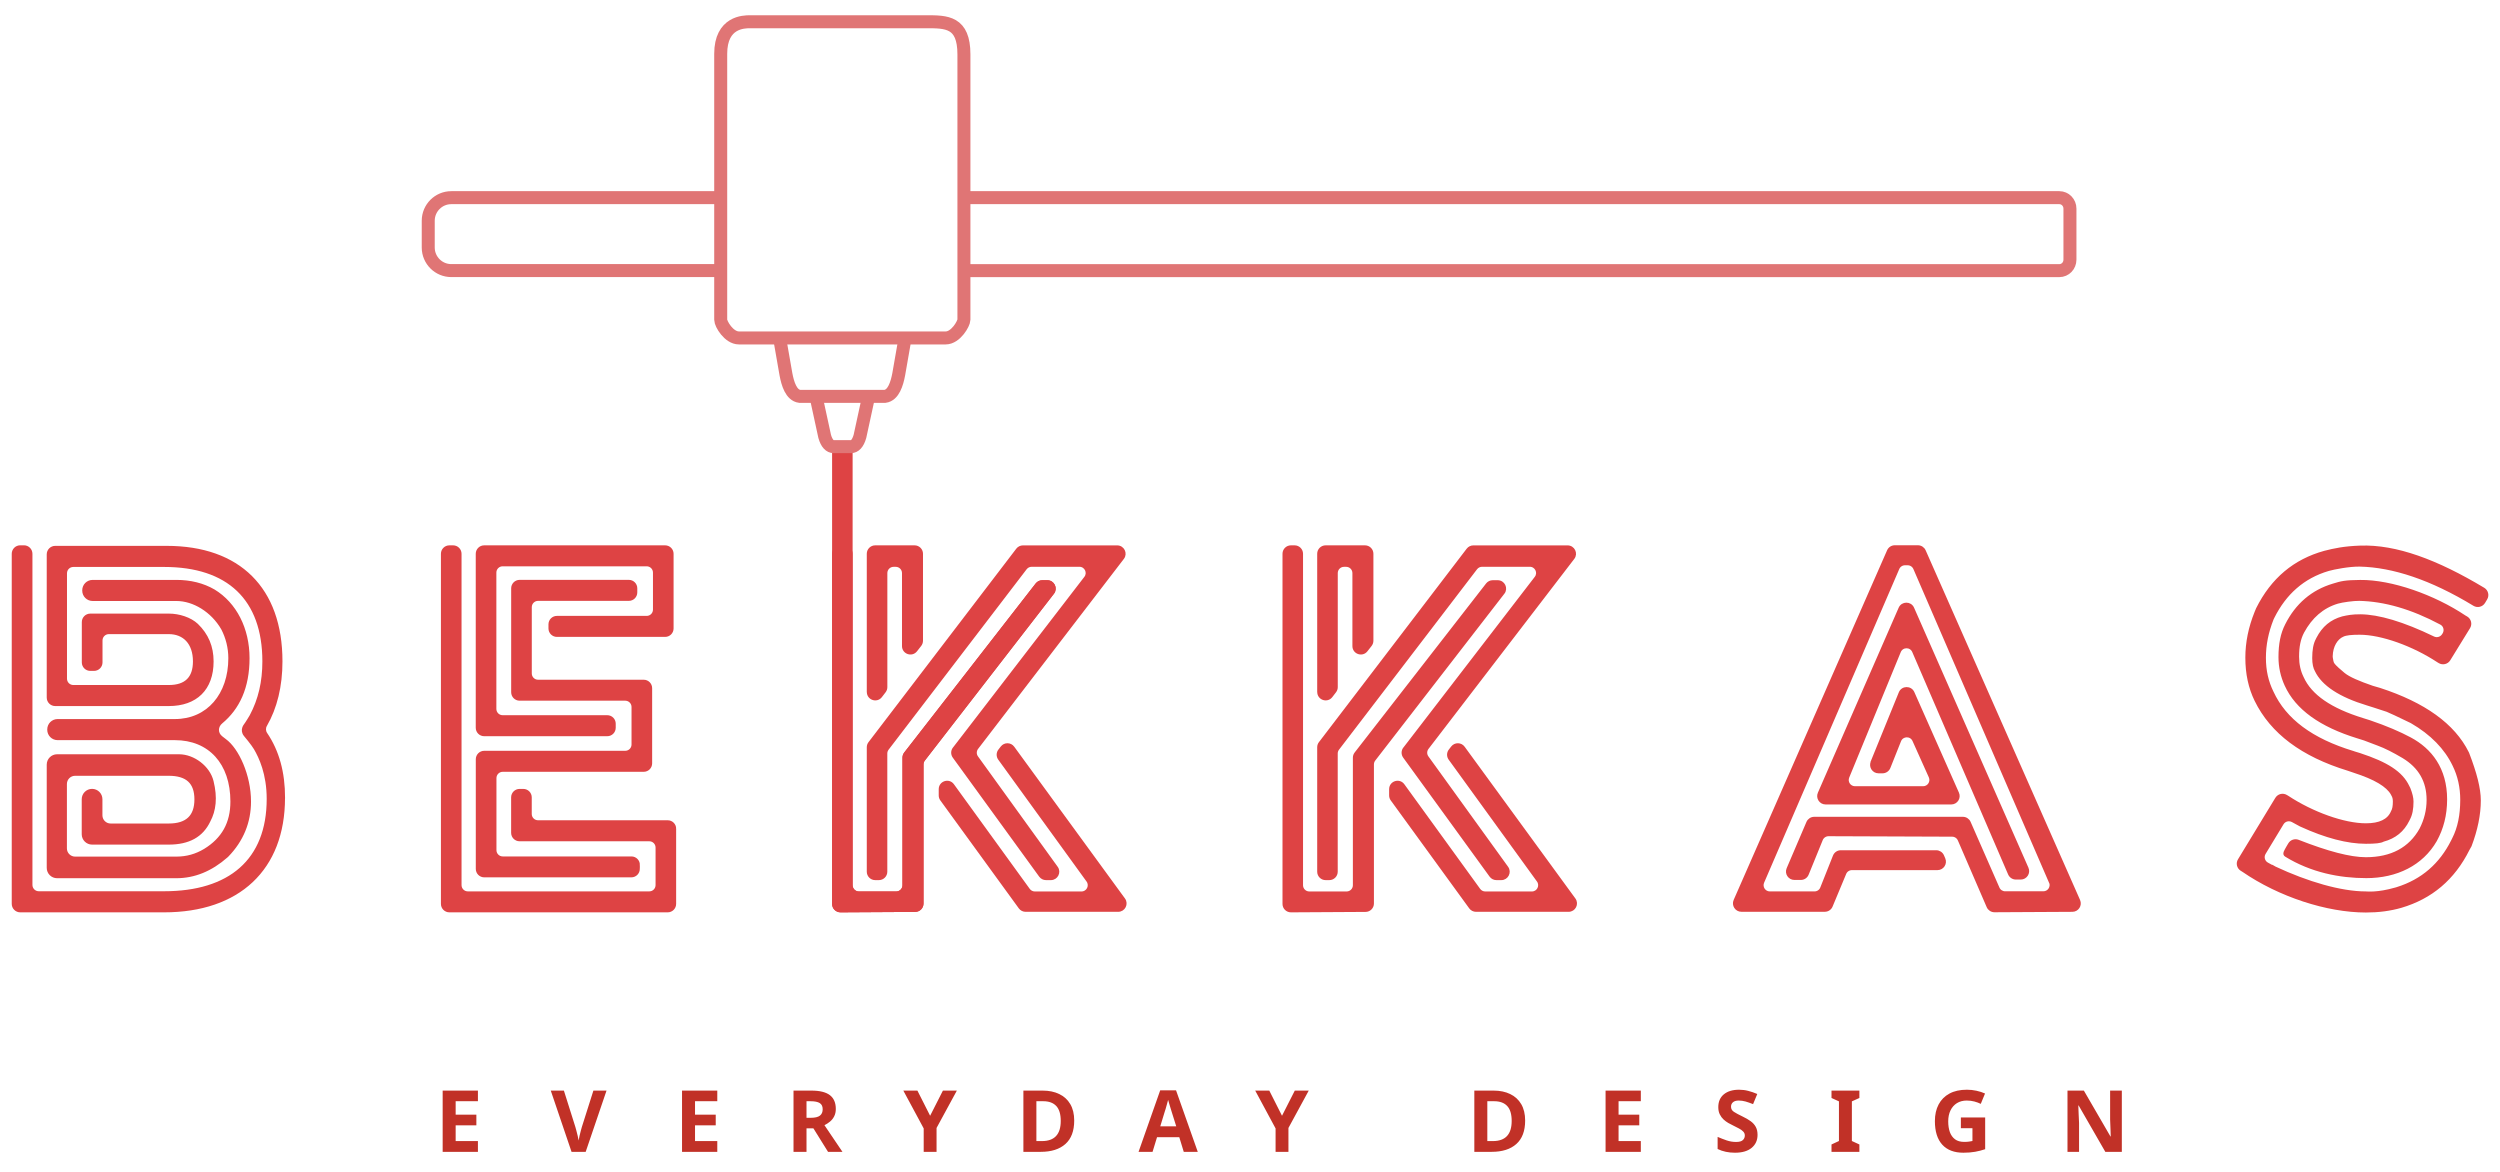
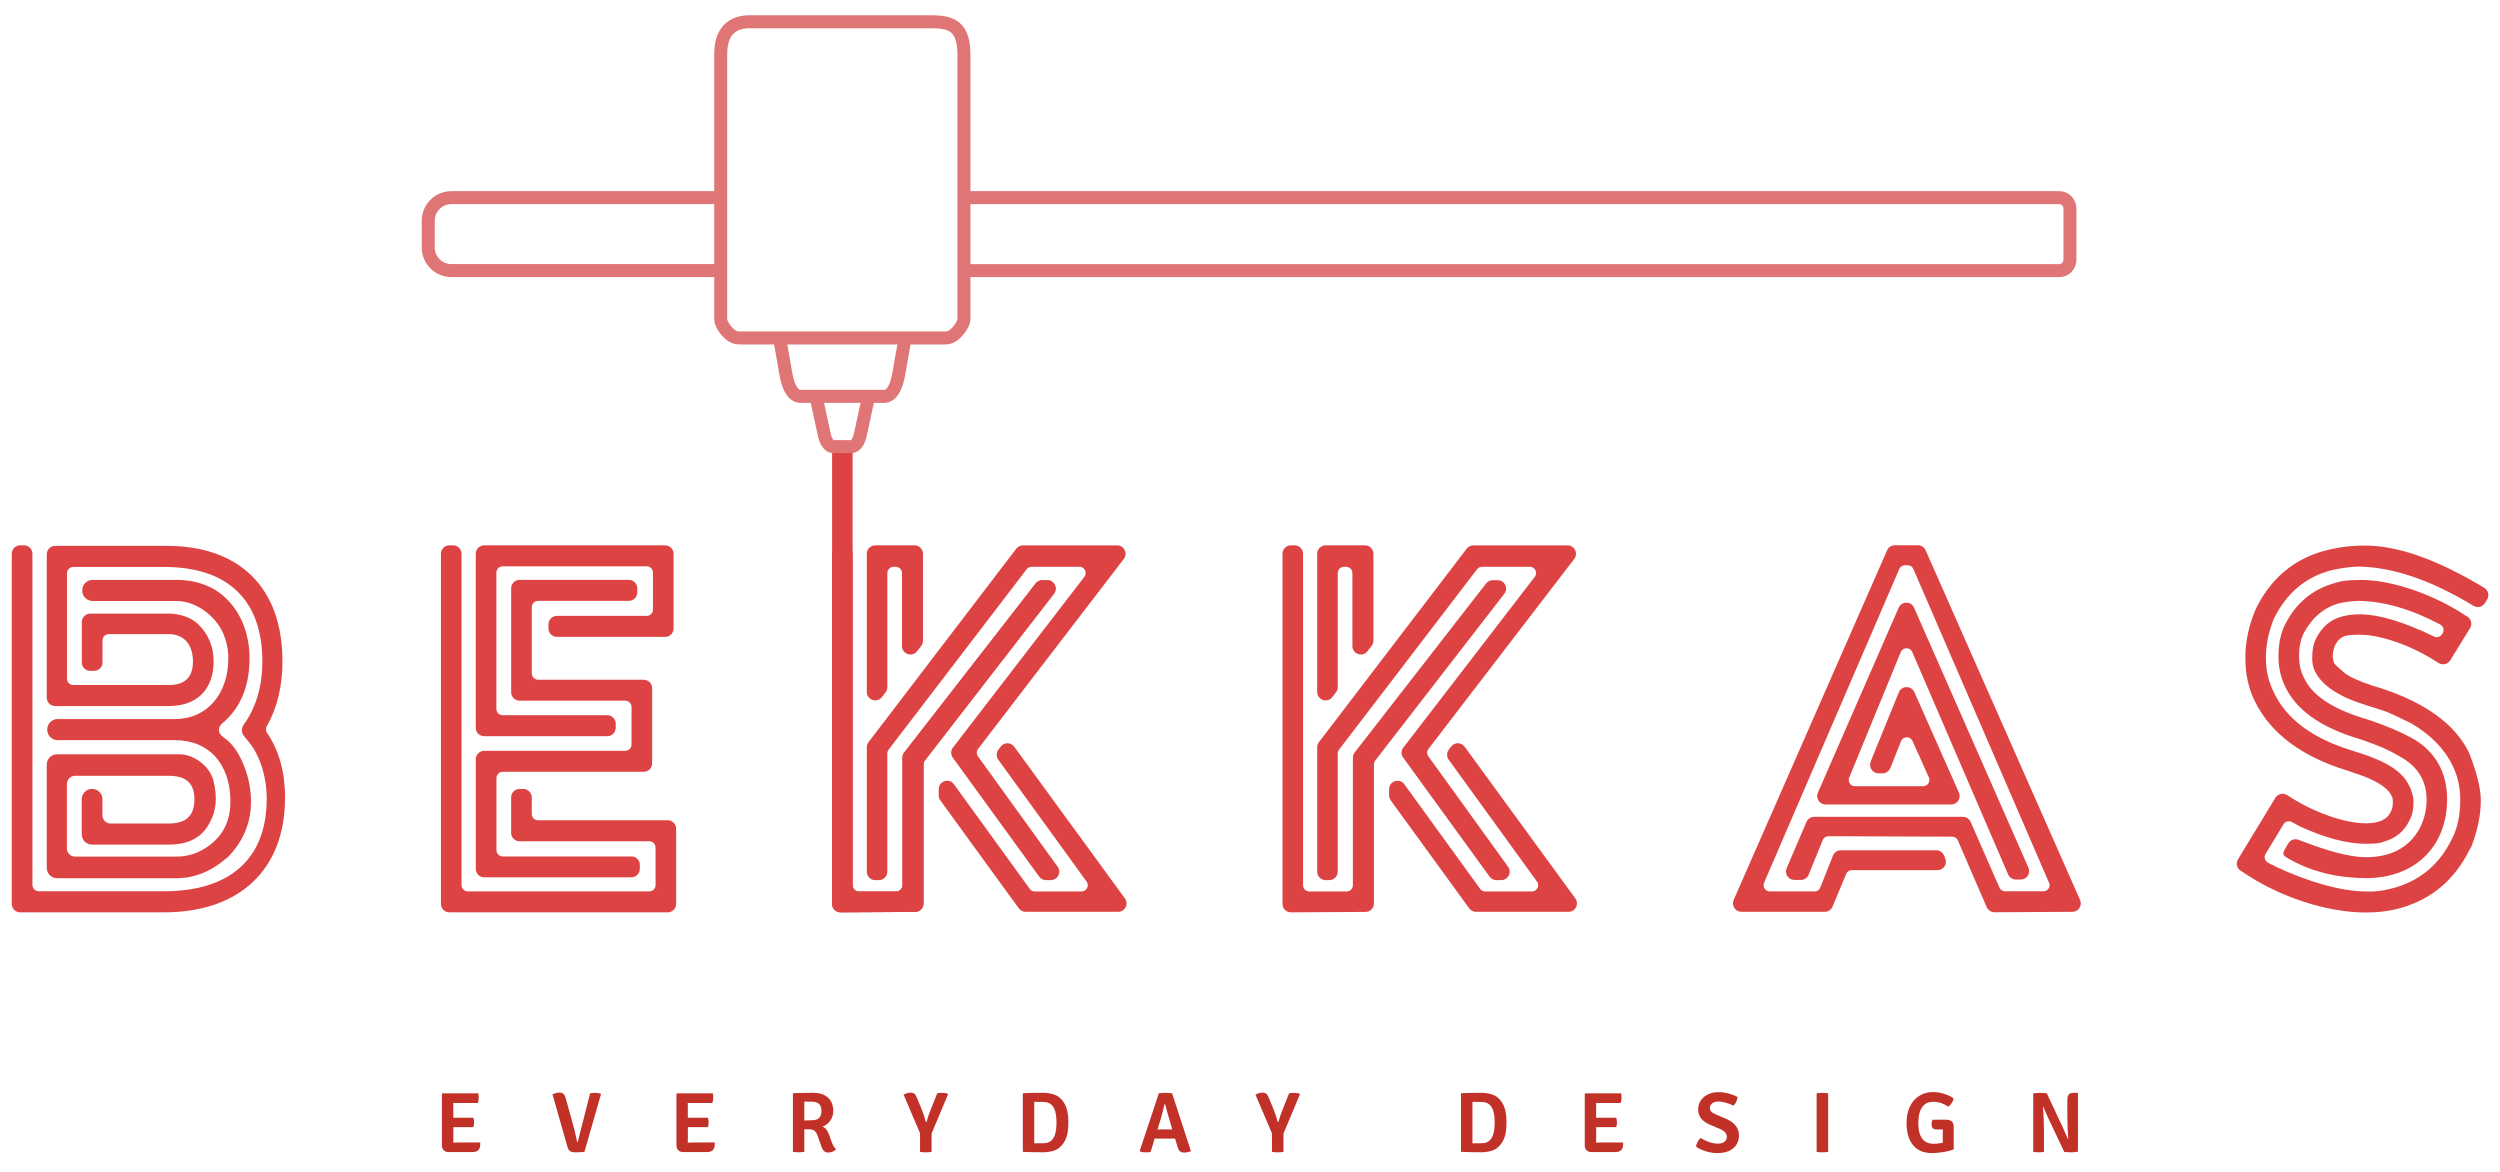
- <svg xmlns="http://www.w3.org/2000/svg" id="uuid-c145d9ef-8e04-475a-bdc5-eea1debe83f8" data-name="Layer 3" viewBox="0 0 577.25 270.49">
+ <svg xmlns="http://www.w3.org/2000/svg" id="uuid-2cf2cd96-dc34-4ff2-ad53-2d5eaadcbdd4" data-name="Layer 3" viewBox="0 0 577.25 270.49">
  <defs>
    <style>
-       .uuid-a5fa2dc2-fe87-4bc7-a3c1-33de1e142b57 {
-         letter-spacing: .79em;
+       .uuid-5528185e-602e-4e96-9eba-76ce306be68a {
+         fill: #c13127;
      }

-       .uuid-6eca8962-dd19-4c32-90f5-018ed0da1b60 {
+       .uuid-c2bd2280-fe84-465d-bb37-5b07a1f2de32 {
        fill: none;
        stroke: #e07575;
        stroke-width: 3px;
      }

-       .uuid-6eca8962-dd19-4c32-90f5-018ed0da1b60, .uuid-eb863846-0da3-479a-a914-01207ac0e9c1 {
+       .uuid-c2bd2280-fe84-465d-bb37-5b07a1f2de32, .uuid-b7ea7ad5-450a-4ebf-8b75-98694c964c7d {
        stroke-miterlimit: 10;
      }

-       .uuid-4ca50116-55cf-48b3-9356-0032aedefbba {
-         letter-spacing: .79em;
-       }
- 
-       .uuid-c840115d-39df-4484-a55d-09185905c396 {
-         letter-spacing: .77em;
-       }
- 
-       .uuid-eb863846-0da3-479a-a914-01207ac0e9c1 {
+       .uuid-b7ea7ad5-450a-4ebf-8b75-98694c964c7d {
        fill: #de4344;
        stroke: #de4344;
        stroke-width: .5px;
      }
- 
-       .uuid-61d6c1e7-5211-4a61-8151-a5a0ad70d491 {
-         letter-spacing: .73em;
-       }
- 
-       .uuid-f9d331a1-fa40-49d7-b8ae-178fe5502eeb {
-         fill: #c13127;
-         font-family: Signika-Semibold, Signika;
-         font-size: 19.81px;
-         font-weight: 600;
-       }
- 
-       .uuid-fc5b1903-7bf5-4b9b-98e8-3bff66b93755 {
-         letter-spacing: .76em;
-       }
    </style>
  </defs>
  <g>
-     <path class="uuid-eb863846-0da3-479a-a914-01207ac0e9c1" d="M65.56,184.23c0,16.49-10.45,26.18-27.68,26.18H4.67c-.94,0-1.71-.76-1.71-1.71v-80.83c0-.94.76-1.71,1.71-1.71h.86c.94,0,1.71.76,1.71,1.71v76.46c0,.94.76,1.71,1.71,1.71h28.94c15.09,0,23.94-7.39,23.94-21.57,0-5.82-1.81-9.61-2.97-11.6-.58-1-2.33-3.08-2.33-3.08-.99-1.21,0-2.39,0-2.39.37-.47,1.29-2.02,1.29-2.02.02-.04.05-.08.07-.12,2-3.74,2.94-7.84,2.94-12.54,0-14.42-8.2-22.06-22.92-22.06h-20.98c-.94,0-1.71.76-1.71,1.71v24.34c0,.94.76,1.71,1.71,1.71h22.05c3.92,0,5.82-1.94,5.82-5.7,0-4.24-2.38-6.55-5.82-6.55h-13.85c-.94,0-1.71.76-1.71,1.71v5.07c0,.94-.76,1.71-1.71,1.71h-.86c-.94,0-1.71-.76-1.71-1.71v-9.31c0-.94.76-1.71,1.71-1.71h18.13c2.38,0,4.99.85,6.53,2.3,2.38,2.3,3.56,5.09,3.56,8.49,0,6.42-3.8,10.06-10.1,10.06H12.75c-.94,0-1.71-.76-1.71-1.71v-33.07c0-.94.76-1.71,1.71-1.71h25.73c16.75,0,26.49,9.58,26.49,26.42,0,5.72-1.22,10.72-3.57,14.8-.34.59-.31,1.31.07,1.87,2.76,4.07,4.1,8.98,4.1,14.84ZM41.33,174.41c3.4,0,6.92,2.68,7.73,5.98.94,3.8.57,6.75-.72,9.17-1.66,3.51-4.75,5.21-9.38,5.21h-17.7c-1.18,0-2.14-.96-2.14-2.14v-8.09c0-1.18.96-2.14,2.14-2.14h0c1.18,0,2.14.96,2.14,2.14v3.72c0,1.18.96,2.14,2.14,2.14h13.42c4.16,0,6.18-1.94,6.18-5.82s-2.02-5.7-6.18-5.7h-21.62c-1.18,0-2.14.96-2.14,2.14v14.88c0,1.18.96,2.14,2.14,2.14h23.4c2.38,0,4.51-.61,6.53-1.82,4.16-2.55,6.18-6.18,6.18-11.15,0-8.85-5.11-14.42-13.07-14.42H13.3c-1.18,0-2.14-.96-2.14-2.14v-.09c0-1.18.96-2.14,2.14-2.14h27.08c7.6,0,12.59-5.94,12.59-14.3,0-2.42-.59-4.73-1.66-6.79-2.38-4.12-6.65-6.67-10.57-6.67h-19.36c-1.18,0-2.14-.96-2.14-2.14v-.09c0-1.18.96-2.14,2.14-2.14h19.36c3.21,0,6.18.73,8.67,2.18,4.99,3.03,7.96,8.85,7.96,15.64s-2.29,11.61-6.23,14.88c-1.08.89-1.16,2.46.05,3.38.34.26.55.43.8.62,2.92,2.1,5.72,8.2,5.72,14.22,0,4.8-1.75,9.01-5.13,12.51-.06.06-.13.13-.2.19-3.65,3.21-7.54,4.76-11.66,4.76H13.18c-1.18,0-2.14-.96-2.14-2.14v-23.84c0-1.18.96-2.14,2.14-2.14h28.15Z" />
-     <path class="uuid-eb863846-0da3-479a-a914-01207ac0e9c1" d="M155.87,191.35v17.36c0,.94-.76,1.7-1.7,1.7h-50.41c-.94,0-1.7-.76-1.7-1.7v-80.84c0-.94.76-1.7,1.7-1.7h.86c.94,0,1.7.76,1.7,1.7v76.5c0,.94.76,1.7,1.7,1.7h41.9c.94,0,1.7-.76,1.7-1.7v-8.67c0-.94-.76-1.7-1.7-1.7h-29.95c-.94,0-1.7-.76-1.7-1.7v-8.19c0-.94.76-1.7,1.7-1.7h.86c.94,0,1.7.76,1.7,1.7v3.84c0,.94.76,1.7,1.7,1.7h29.95c.94,0,1.7.76,1.7,1.7ZM141.92,167.09v.95c0,.94-.76,1.7-1.7,1.7h-28.42c-.94,0-1.7-.76-1.7-1.7v-40.17c0-.94.76-1.7,1.7-1.7h41.78c.94,0,1.7.76,1.7,1.7v17.24c0,.94-.76,1.7-1.7,1.7h-24.99c-.94,0-1.7-.76-1.7-1.7v-.95c0-.94.76-1.7,1.7-1.7h20.73c.94,0,1.7-.76,1.7-1.7v-8.55c0-.94-.76-1.7-1.7-1.7h-33.26c-.94,0-1.7.76-1.7,1.7v31.48c0,.94.76,1.7,1.7,1.7h24.16c.94,0,1.7.76,1.7,1.7ZM147.48,199.68v.95c0,.94-.76,1.7-1.7,1.7h-33.97c-.94,0-1.7-.76-1.7-1.7v-25.32c0-.94.76-1.7,1.7-1.7h32.56c.94,0,1.7-.76,1.7-1.7v-8.67c0-.94-.76-1.7-1.7-1.7h-24.39c-.94,0-1.7-.76-1.7-1.7v-24c0-.94.76-1.7,1.7-1.7h25.22c.94,0,1.7.76,1.7,1.7v.95c0,.94-.76,1.7-1.7,1.7h-20.96c-.94,0-1.7.76-1.7,1.7v15.31c0,.94.76,1.7,1.7,1.7h24.39c.94,0,1.7.76,1.7,1.7v17.36c0,.94-.76,1.7-1.7,1.7h-32.55c-.94,0-1.7.76-1.7,1.7v16.64c0,.94.76,1.7,1.7,1.7h29.72c.94,0,1.7.76,1.7,1.7Z" />
-     <path class="uuid-eb863846-0da3-479a-a914-01207ac0e9c1" d="M243.15,136.95l-29.81,38.52c-.23.3-.35.66-.35,1.04v32.11c0,.93-.75,1.69-1.68,1.69l-17.23.1c-.94,0-1.7-.75-1.7-1.69v-80.86c0-.93.76-1.69,1.69-1.69h.86c.93,0,1.69.76,1.69,1.69v76.54c0,.93.76,1.69,1.69,1.69h8.63c.93,0,1.69-.76,1.69-1.69v-29.46c0-.38.13-.74.36-1.04l30.35-39.03c.32-.41.81-.65,1.34-.65h1.14c1.41,0,2.2,1.62,1.34,2.73ZM220.24,172.76l30.34-39.42c.86-1.11.06-2.72-1.34-2.72h-11.04c-.53,0-1.02.25-1.34.66l-31.88,41.67c-.23.3-.35.66-.35,1.03v27.3c0,.93-.76,1.69-1.69,1.69h-.86c-.93,0-1.69-.76-1.69-1.69v-28.74c0-.37.12-.73.35-1.03l34.12-44.67c.32-.42.82-.66,1.34-.66h21.76c1.4,0,2.2,1.61,1.34,2.72l-33.66,43.87c-.45.59-.47,1.41-.03,2.02l18.41,25.5c.81,1.12,0,2.68-1.37,2.68h-1.13c-.54,0-1.05-.26-1.37-.7l-19.95-27.48c-.44-.61-.43-1.43.03-2.03ZM200.39,159.76v-31.9c0-.93.76-1.69,1.69-1.69h9.1c.93,0,1.69.76,1.69,1.69v20.08c0,.38-.13.75-.36,1.05l-.97,1.24c-.99,1.26-3.02.56-3.02-1.05v-16.86c0-.93-.76-1.69-1.69-1.69h-.5c-.93,0-1.69.76-1.69,1.69v26.34c0,.37-.12.73-.35,1.03l-.86,1.12c-.98,1.28-3.03.59-3.03-1.03ZM235.45,209.6l-18.13-24.94c-.21-.29-.32-.64-.32-1v-1.44c0-1.64,2.1-2.32,3.06-.99l17.51,24.16c.32.44.83.7,1.37.7h10.78c1.38,0,2.18-1.57,1.37-2.69l-20.39-28.14c-.44-.61-.43-1.44.03-2.03l.55-.71c.69-.89,2.04-.87,2.7.04l25.57,35.04c.82,1.12.02,2.69-1.37,2.69h-21.37c-.54,0-1.05-.26-1.37-.7Z" />
-     <path class="uuid-eb863846-0da3-479a-a914-01207ac0e9c1" d="M347.15,136.95l-29.81,38.52c-.23.3-.35.66-.35,1.04v32.11c0,.93-.75,1.69-1.68,1.69l-17.23.1c-.94,0-1.7-.75-1.7-1.69v-80.86c0-.93.76-1.69,1.69-1.69h.86c.93,0,1.69.76,1.69,1.69v76.54c0,.93.76,1.69,1.69,1.69h8.63c.93,0,1.69-.76,1.69-1.69v-29.46c0-.38.13-.74.36-1.04l30.35-39.03c.32-.41.81-.65,1.34-.65h1.14c1.41,0,2.2,1.62,1.34,2.73ZM324.24,172.76l30.34-39.42c.86-1.11.06-2.72-1.34-2.72h-11.04c-.53,0-1.02.25-1.34.66l-31.88,41.67c-.23.3-.35.66-.35,1.03v27.3c0,.93-.76,1.69-1.69,1.69h-.86c-.93,0-1.69-.76-1.69-1.69v-28.74c0-.37.12-.73.35-1.03l34.12-44.67c.32-.42.82-.66,1.34-.66h21.76c1.4,0,2.2,1.61,1.34,2.72l-33.66,43.87c-.45.59-.47,1.41-.03,2.02l18.41,25.5c.81,1.12,0,2.68-1.37,2.68h-1.13c-.54,0-1.05-.26-1.37-.7l-19.95-27.48c-.44-.61-.43-1.43.03-2.03ZM304.39,159.76v-31.9c0-.93.76-1.69,1.69-1.69h9.1c.93,0,1.69.76,1.69,1.69v20.08c0,.38-.13.75-.36,1.05l-.97,1.24c-.99,1.26-3.02.56-3.02-1.05v-16.86c0-.93-.76-1.69-1.69-1.69h-.5c-.93,0-1.69.76-1.69,1.69v26.34c0,.37-.12.73-.35,1.03l-.86,1.12c-.98,1.28-3.03.59-3.03-1.03ZM339.45,209.6l-18.13-24.94c-.21-.29-.32-.64-.32-1v-1.44c0-1.64,2.1-2.32,3.06-.99l17.51,24.16c.32.44.83.7,1.37.7h10.78c1.38,0,2.18-1.57,1.37-2.69l-20.39-28.14c-.44-.61-.43-1.44.03-2.03l.55-.71c.69-.89,2.04-.87,2.7.04l25.57,35.04c.82,1.12.02,2.69-1.37,2.69h-21.37c-.54,0-1.05-.26-1.37-.7Z" />
-     <path class="uuid-eb863846-0da3-479a-a914-01207ac0e9c1" d="M473.35,203.72l-31.32-72.43c-.27-.62-.88-1.02-1.56-1.02h-.6c-.68,0-1.29.4-1.56,1.02l-31.21,72.43c-.48,1.12.34,2.36,1.56,2.36h10.31c.69,0,1.32-.42,1.57-1.07l2.93-7.37c.26-.65.88-1.07,1.57-1.07h22.03c.68,0,1.29.4,1.56,1.02l.3.7c.48,1.12-.34,2.37-1.56,2.37h-19.76c-.68,0-1.3.41-1.56,1.04l-3.14,7.54c-.26.63-.88,1.04-1.56,1.04h-19.27c-1.22,0-2.04-1.26-1.55-2.38l35.43-80.74c.27-.62.88-1.01,1.55-1.01h5.34c.67,0,1.28.4,1.55,1.01l35.66,80.75c.49,1.12-.32,2.37-1.54,2.38l-18,.1c-.68,0-1.29-.4-1.56-1.02l-6.66-15.41c-.27-.62-.88-1.02-1.55-1.02l-28.53-.11c-.69,0-1.31.41-1.58,1.05l-3.26,8c-.26.64-.88,1.05-1.57,1.05h-1.48c-1.22,0-2.04-1.24-1.56-2.36l4.57-10.69c.27-.62.88-1.03,1.56-1.03h34.33c.67,0,1.28.4,1.55,1.01l6.66,15.18c.27.62.88,1.01,1.55,1.01h8.82c1.22,0,2.04-1.25,1.56-2.37ZM432.16,175.95l6.51-16c.56-1.38,2.51-1.41,3.12-.05l10.3,23.22c.5,1.12-.32,2.38-1.55,2.38h-29.01c-1.22,0-2.04-1.25-1.55-2.37l18.65-42.71c.59-1.35,2.51-1.36,3.1,0l26.41,60.04c.49,1.12-.33,2.38-1.55,2.38h-1.12c-.68,0-1.29-.4-1.56-1.02l-22.14-51.36c-.59-1.38-2.55-1.36-3.12.03l-11.9,28.96c-.46,1.12.36,2.34,1.57,2.34h15.73c1.23,0,2.05-1.27,1.55-2.39l-3.77-8.4c-.61-1.37-2.57-1.32-3.12.07l-2.46,6.17c-.26.64-.88,1.07-1.57,1.07h-.93c-1.2,0-2.02-1.22-1.57-2.33Z" />
-     <path class="uuid-eb863846-0da3-479a-a914-01207ac0e9c1" d="M525.22,200.27s.07.04.11.06c7.41,3.47,15.17,5.75,20.93,5.75.35,0,2.68.3,6.89-.91.13-.04.24-.07.34-.1,5.82-1.82,10.01-5.53,12.7-10.9l.24-.48c1.3-2.53,1.89-5.53,1.89-9.02,0-2.89-.59-5.53-1.77-7.94-1.88-3.95-5.16-7.31-9.72-9.95-.04-.02-.09-.05-.13-.07-3.05-1.5-4.89-2.32-5.53-2.59-.04-.02-.08-.03-.12-.04l-2.88-.94-1.53-.48c-6.37-1.92-10.38-4.57-11.91-7.82-.35-.6-.59-1.56-.59-2.89,0-1.81.24-3.25.83-4.33l.12-.24c1.3-2.53,3.18-4.09,5.78-4.81,1.15-.26,2.24-.49,4.13-.48,4.21.03,9.88,1.7,16.9,5.1.78.38,1.72.12,2.19-.62l.12-.19c.52-.82.24-1.93-.62-2.38-6.77-3.62-13.05-5.38-18.82-5.51-1.32-.03-4.01.35-5.01.65-3.48,1.04-6.11,3.37-7.97,6.81-.83,1.56-1.18,3.37-1.18,5.66,0,1.8.35,3.37,1.06,4.81,1.89,4.21,6.49,7.34,13.91,9.63l1.53.48c3.89,1.32,6.96,2.65,9.43,3.97,4.72,2.53,8.25,6.98,8.25,14.08,0,3.61-.83,6.74-2.36,9.51-3.18,5.53-9.08,8.42-16.04,8.42-6.13,0-12.71-1.29-18.62-4.93-.28-.17-.38-.44-.22-.85.17-.45,1.02-1.85,1.02-1.85.42-.73,1.31-1.04,2.1-.73,6.76,2.65,11.96,4.03,15.61,4.03,5.9,0,10.14-2.29,12.62-6.74,1.06-2.05,1.65-4.33,1.65-6.74,0-4.33-1.89-7.58-5.66-9.87-2.24-1.32-4.13-2.29-5.78-2.89l-3.14-1.19s-.06-.02-.09-.03l-1.49-.47c-8.61-2.65-14.15-6.62-16.62-12.03-.94-2.05-1.42-4.21-1.42-6.5,0-3.01.47-5.41,1.53-7.46,2.36-4.69,6.01-7.82,10.85-9.26,1.86-.58,2.73-.81,6.25-.84,7.19-.07,16.98,3.37,24.17,8.18l.37.21c.83.48,1.1,1.54.6,2.36l-4.57,7.42c-.49.8-1.53,1.04-2.33.56l-.33-.2c-5.66-3.73-12.97-6.38-18.04-6.38-1.89,0-3.18.12-3.89.48-1.38.59-2.54,2.32-2.59,4.75,0,.12,0,.25.03.37l.14.76c.05.29.17.56.37.79.47.56,1.27,1.26,2.3,2.12,1.18.96,3.42,1.92,6.6,3.01l1.65.48c10.32,3.35,17.15,8.25,20.35,14.7.03.06.06.13.09.2,1.74,4.52,2.67,8.1,2.67,10.85,0,3.25-.71,6.74-2.12,10.47l-.47.84c-3.42,6.86-8.61,11.19-15.56,13.24-2.48.72-5.19,1.08-8.14,1.08-8.96,0-20.04-3.61-28.42-9.39l-.33-.2c-.8-.49-1.05-1.53-.56-2.32l8.62-14.19c.49-.8,1.53-1.06,2.33-.57l.32.19c5.66,3.73,12.97,6.38,18.04,6.38,3.18,0,5.19-.96,6.01-2.89.35-.6.47-1.32.47-2.41,0-.6-.12-1.08-.35-1.44l-.12-.24c-1.06-1.92-3.89-3.61-8.72-5.17l-1.41-.48c-10.61-3.25-17.69-8.54-21.34-16-1.41-2.89-2.12-6.14-2.12-9.87,0-3.49.71-6.98,2.12-10.47l.35-.84c3.42-6.86,8.61-11.19,15.56-13.11,2.21-.57,4.53-1.07,8.25-1.2,8.24-.29,17.68,3.2,28.51,9.71.8.48,1.06,1.53.58,2.33l-.49.82c-.49.81-1.54,1.06-2.34.57-9.9-6.02-18.72-8.91-26.36-9.08-2.38-.05-6.04.66-7.23,1.01-5.85,1.71-10.01,5.53-12.7,10.9l-.23.48c-1.18,3.01-1.77,5.9-1.77,8.9s.59,5.53,1.77,7.94c2.95,6.38,9.08,10.95,18.63,13.84l.35.12,1.18.36c6.25,2.05,9.67,4.21,11.2,7.46l.24.48c.47,1.2.71,2.17.71,3.01,0,1.68-.24,3.01-.83,4.09l-.12.24c-1.18,2.41-3.07,3.97-5.78,4.69-.59.36-1.89.48-4.01.48-4.23,0-9.28-1.31-15.03-3.94-.04-.02-.09-.04-.13-.06l-1.82-.99c-.8-.43-1.79-.17-2.26.61l-4.14,6.84c-.5.83-.21,1.9.64,2.36l1.7.93Z" />
+     <path class="uuid-b7ea7ad5-450a-4ebf-8b75-98694c964c7d" d="M65.56,184.23c0,16.49-10.45,26.18-27.68,26.18H4.67c-.94,0-1.71-.76-1.71-1.71v-80.83c0-.94.76-1.71,1.71-1.71h.86c.94,0,1.71.76,1.71,1.71v76.46c0,.94.76,1.71,1.71,1.71h28.94c15.09,0,23.94-7.39,23.94-21.57,0-5.82-1.81-9.61-2.97-11.6-.58-1-2.33-3.08-2.33-3.08-.99-1.21,0-2.39,0-2.39.37-.47,1.29-2.02,1.29-2.02.02-.04.05-.08.07-.12,2-3.74,2.94-7.84,2.94-12.54,0-14.42-8.2-22.06-22.92-22.06h-20.98c-.94,0-1.71.76-1.71,1.71v24.34c0,.94.76,1.71,1.71,1.71h22.05c3.92,0,5.82-1.94,5.82-5.7,0-4.24-2.38-6.55-5.82-6.55h-13.85c-.94,0-1.71.76-1.71,1.71v5.07c0,.94-.76,1.71-1.71,1.71h-.86c-.94,0-1.71-.76-1.71-1.71v-9.31c0-.94.76-1.71,1.71-1.71h18.13c2.38,0,4.99.85,6.53,2.3,2.38,2.3,3.56,5.09,3.56,8.49,0,6.42-3.8,10.06-10.1,10.06H12.75c-.94,0-1.71-.76-1.71-1.71v-33.07c0-.94.76-1.71,1.71-1.71h25.73c16.75,0,26.49,9.58,26.49,26.42,0,5.72-1.22,10.72-3.57,14.8-.34.59-.31,1.31.07,1.87,2.76,4.07,4.1,8.98,4.1,14.84ZM41.33,174.41c3.4,0,6.92,2.68,7.73,5.98.94,3.8.57,6.75-.72,9.17-1.66,3.51-4.75,5.21-9.38,5.21h-17.7c-1.18,0-2.14-.96-2.14-2.14v-8.09c0-1.18.96-2.14,2.14-2.14h0c1.18,0,2.14.96,2.14,2.14v3.72c0,1.18.96,2.14,2.14,2.14h13.42c4.16,0,6.18-1.94,6.18-5.82s-2.02-5.7-6.18-5.7h-21.62c-1.18,0-2.14.96-2.14,2.14v14.88c0,1.18.96,2.14,2.14,2.14h23.4c2.38,0,4.51-.61,6.53-1.82,4.16-2.55,6.18-6.18,6.18-11.15,0-8.85-5.11-14.42-13.07-14.42H13.3c-1.18,0-2.14-.96-2.14-2.14v-.09c0-1.18.96-2.14,2.14-2.14h27.08c7.6,0,12.59-5.94,12.59-14.3,0-2.42-.59-4.73-1.66-6.79-2.38-4.12-6.65-6.67-10.57-6.67h-19.36c-1.18,0-2.14-.96-2.14-2.14v-.09c0-1.18.96-2.14,2.14-2.14h19.36c3.21,0,6.18.73,8.67,2.18,4.99,3.03,7.96,8.85,7.96,15.64s-2.29,11.61-6.23,14.88c-1.08.89-1.16,2.46.05,3.38.34.26.55.43.8.62,2.92,2.1,5.72,8.2,5.72,14.22,0,4.8-1.75,9.01-5.13,12.51-.06.06-.13.13-.2.19-3.65,3.21-7.54,4.76-11.66,4.76H13.18c-1.18,0-2.14-.96-2.14-2.14v-23.84c0-1.18.96-2.14,2.14-2.14h28.15Z" />
+     <path class="uuid-b7ea7ad5-450a-4ebf-8b75-98694c964c7d" d="M155.87,191.35v17.36c0,.94-.76,1.7-1.7,1.7h-50.41c-.94,0-1.7-.76-1.7-1.7v-80.84c0-.94.76-1.7,1.7-1.7h.86c.94,0,1.7.76,1.7,1.7v76.5c0,.94.76,1.7,1.7,1.7h41.9c.94,0,1.7-.76,1.7-1.7v-8.67c0-.94-.76-1.7-1.7-1.7h-29.95c-.94,0-1.7-.76-1.7-1.7v-8.19c0-.94.76-1.7,1.7-1.7h.86c.94,0,1.7.76,1.7,1.7v3.84c0,.94.76,1.7,1.7,1.7h29.95c.94,0,1.7.76,1.7,1.7ZM141.92,167.09v.95c0,.94-.76,1.7-1.7,1.7h-28.42c-.94,0-1.7-.76-1.7-1.7v-40.17c0-.94.76-1.7,1.7-1.7h41.78c.94,0,1.7.76,1.7,1.7v17.24c0,.94-.76,1.7-1.7,1.7h-24.99c-.94,0-1.7-.76-1.7-1.7v-.95c0-.94.76-1.7,1.7-1.7h20.73c.94,0,1.7-.76,1.7-1.7v-8.55c0-.94-.76-1.7-1.7-1.7h-33.26c-.94,0-1.7.76-1.7,1.7v31.48c0,.94.76,1.7,1.7,1.7h24.16c.94,0,1.7.76,1.7,1.7ZM147.48,199.68v.95c0,.94-.76,1.7-1.7,1.7h-33.97c-.94,0-1.7-.76-1.7-1.7v-25.32c0-.94.76-1.7,1.7-1.7h32.56c.94,0,1.7-.76,1.7-1.7v-8.67c0-.94-.76-1.7-1.7-1.7h-24.39c-.94,0-1.7-.76-1.7-1.7v-24c0-.94.76-1.7,1.7-1.7h25.22c.94,0,1.7.76,1.7,1.7v.95c0,.94-.76,1.7-1.7,1.7h-20.96c-.94,0-1.7.76-1.7,1.7v15.31c0,.94.76,1.7,1.7,1.7h24.39c.94,0,1.7.76,1.7,1.7v17.36c0,.94-.76,1.7-1.7,1.7h-32.55c-.94,0-1.7.76-1.7,1.7v16.64c0,.94.76,1.7,1.7,1.7h29.72c.94,0,1.7.76,1.7,1.7Z" />
+     <path class="uuid-b7ea7ad5-450a-4ebf-8b75-98694c964c7d" d="M243.15,136.95l-29.81,38.52c-.23.3-.35.66-.35,1.04v32.11c0,.93-.75,1.69-1.68,1.69l-17.23.1c-.94,0-1.7-.75-1.7-1.69v-80.86c0-.93.76-1.69,1.69-1.69h.86c.93,0,1.69.76,1.69,1.69v76.54c0,.93.76,1.69,1.69,1.69h8.63c.93,0,1.69-.76,1.69-1.69v-29.46c0-.38.13-.74.36-1.04l30.35-39.03c.32-.41.81-.65,1.34-.65h1.14c1.41,0,2.2,1.62,1.34,2.73ZM220.24,172.76l30.34-39.42c.86-1.11.06-2.72-1.34-2.72h-11.04c-.53,0-1.02.25-1.34.66l-31.88,41.67c-.23.3-.35.66-.35,1.03v27.3c0,.93-.76,1.69-1.69,1.69h-.86c-.93,0-1.69-.76-1.69-1.69v-28.74c0-.37.12-.73.35-1.03l34.12-44.67c.32-.42.82-.66,1.34-.66h21.76c1.4,0,2.2,1.61,1.34,2.72l-33.66,43.87c-.45.59-.47,1.41-.03,2.02l18.41,25.5c.81,1.12,0,2.68-1.37,2.68h-1.13c-.54,0-1.05-.26-1.37-.7l-19.95-27.48c-.44-.61-.43-1.43.03-2.03ZM200.39,159.76v-31.9c0-.93.76-1.69,1.69-1.69h9.1c.93,0,1.69.76,1.69,1.69v20.08c0,.38-.13.75-.36,1.05l-.97,1.24c-.99,1.26-3.02.56-3.02-1.05v-16.86c0-.93-.76-1.69-1.69-1.69h-.5c-.93,0-1.69.76-1.69,1.69v26.34c0,.37-.12.73-.35,1.03l-.86,1.12c-.98,1.28-3.03.59-3.03-1.03ZM235.45,209.6l-18.13-24.94c-.21-.29-.32-.64-.32-1v-1.44c0-1.64,2.1-2.32,3.06-.99l17.51,24.16c.32.44.83.7,1.37.7h10.78c1.38,0,2.18-1.57,1.37-2.69l-20.39-28.14c-.44-.61-.43-1.44.03-2.03l.55-.71c.69-.89,2.04-.87,2.7.04l25.57,35.04c.82,1.12.02,2.69-1.37,2.69h-21.37c-.54,0-1.05-.26-1.37-.7Z" />
+     <path class="uuid-b7ea7ad5-450a-4ebf-8b75-98694c964c7d" d="M347.15,136.95l-29.81,38.52c-.23.3-.35.66-.35,1.04v32.11c0,.93-.75,1.69-1.68,1.69l-17.23.1c-.94,0-1.7-.75-1.7-1.69v-80.86c0-.93.76-1.69,1.69-1.69h.86c.93,0,1.69.76,1.69,1.69v76.54c0,.93.76,1.69,1.69,1.69h8.63c.93,0,1.69-.76,1.69-1.69v-29.46c0-.38.13-.74.36-1.04l30.35-39.03c.32-.41.81-.65,1.34-.65h1.14c1.41,0,2.2,1.62,1.34,2.73ZM324.24,172.76l30.34-39.42c.86-1.11.06-2.72-1.34-2.72h-11.04c-.53,0-1.02.25-1.34.66l-31.88,41.67c-.23.3-.35.66-.35,1.03v27.3c0,.93-.76,1.69-1.69,1.69h-.86c-.93,0-1.69-.76-1.69-1.69v-28.74c0-.37.12-.73.35-1.03l34.12-44.67c.32-.42.82-.66,1.34-.66h21.76c1.4,0,2.2,1.61,1.34,2.72l-33.66,43.87c-.45.59-.47,1.41-.03,2.02l18.41,25.5c.81,1.12,0,2.68-1.37,2.68h-1.13c-.54,0-1.05-.26-1.37-.7l-19.95-27.48c-.44-.61-.43-1.43.03-2.03ZM304.39,159.76v-31.9c0-.93.76-1.69,1.69-1.69h9.1c.93,0,1.69.76,1.69,1.69v20.08c0,.38-.13.75-.36,1.05l-.97,1.24c-.99,1.26-3.02.56-3.02-1.05v-16.86c0-.93-.76-1.69-1.69-1.69h-.5c-.93,0-1.69.76-1.69,1.69v26.34c0,.37-.12.73-.35,1.03l-.86,1.12c-.98,1.28-3.03.59-3.03-1.03ZM339.45,209.6l-18.13-24.94c-.21-.29-.32-.64-.32-1v-1.44c0-1.64,2.1-2.32,3.06-.99l17.51,24.16c.32.44.83.7,1.37.7h10.78c1.38,0,2.18-1.57,1.37-2.69l-20.39-28.14c-.44-.61-.43-1.44.03-2.03l.55-.71c.69-.89,2.04-.87,2.7.04l25.57,35.04c.82,1.12.02,2.69-1.37,2.69h-21.37c-.54,0-1.05-.26-1.37-.7Z" />
+     <path class="uuid-b7ea7ad5-450a-4ebf-8b75-98694c964c7d" d="M473.35,203.72l-31.32-72.43c-.27-.62-.88-1.02-1.56-1.02h-.6c-.68,0-1.29.4-1.56,1.02l-31.21,72.43c-.48,1.12.34,2.36,1.56,2.36h10.31c.69,0,1.32-.42,1.57-1.07l2.93-7.37c.26-.65.88-1.07,1.57-1.07h22.03c.68,0,1.29.4,1.56,1.02l.3.7c.48,1.12-.34,2.37-1.56,2.37h-19.76c-.68,0-1.3.41-1.56,1.04l-3.14,7.54c-.26.63-.88,1.04-1.56,1.04h-19.27c-1.22,0-2.04-1.26-1.55-2.38l35.43-80.74c.27-.62.88-1.01,1.55-1.01h5.34c.67,0,1.28.4,1.55,1.01l35.66,80.75c.49,1.12-.32,2.37-1.54,2.38l-18,.1c-.68,0-1.29-.4-1.56-1.02l-6.66-15.41c-.27-.62-.88-1.02-1.55-1.02l-28.53-.11c-.69,0-1.31.41-1.58,1.05l-3.26,8c-.26.64-.88,1.05-1.57,1.05h-1.48c-1.22,0-2.04-1.24-1.56-2.36l4.57-10.69c.27-.62.88-1.03,1.56-1.03h34.33c.67,0,1.28.4,1.55,1.01l6.66,15.18c.27.62.88,1.01,1.55,1.01h8.82c1.22,0,2.04-1.25,1.56-2.37ZM432.16,175.95l6.51-16c.56-1.38,2.51-1.41,3.12-.05l10.3,23.22c.5,1.12-.32,2.38-1.55,2.38h-29.01c-1.22,0-2.04-1.25-1.55-2.37l18.65-42.71c.59-1.35,2.51-1.36,3.1,0l26.41,60.04c.49,1.12-.33,2.38-1.55,2.38h-1.12c-.68,0-1.29-.4-1.56-1.02l-22.14-51.36c-.59-1.38-2.55-1.36-3.12.03l-11.9,28.96c-.46,1.12.36,2.34,1.57,2.34h15.73c1.23,0,2.05-1.27,1.55-2.39l-3.77-8.4c-.61-1.37-2.57-1.32-3.12.07l-2.46,6.17c-.26.64-.88,1.07-1.57,1.07h-.93c-1.2,0-2.02-1.22-1.57-2.33Z" />
+     <path class="uuid-b7ea7ad5-450a-4ebf-8b75-98694c964c7d" d="M525.22,200.27s.07.04.11.06c7.41,3.47,15.17,5.75,20.93,5.75.35,0,2.68.3,6.89-.91.13-.04.24-.07.34-.1,5.82-1.82,10.01-5.53,12.7-10.9l.24-.48c1.3-2.53,1.89-5.53,1.89-9.02,0-2.89-.59-5.53-1.77-7.94-1.88-3.95-5.16-7.31-9.72-9.95-.04-.02-.09-.05-.13-.07-3.05-1.5-4.89-2.32-5.53-2.59-.04-.02-.08-.03-.12-.04l-2.88-.94-1.53-.48c-6.37-1.92-10.38-4.57-11.91-7.82-.35-.6-.59-1.56-.59-2.89,0-1.81.24-3.25.83-4.33l.12-.24c1.3-2.53,3.18-4.09,5.78-4.81,1.15-.26,2.24-.49,4.13-.48,4.21.03,9.88,1.7,16.9,5.1.78.38,1.72.12,2.19-.62l.12-.19c.52-.82.24-1.93-.62-2.38-6.77-3.62-13.05-5.38-18.82-5.51-1.32-.03-4.01.35-5.01.65-3.48,1.04-6.11,3.37-7.97,6.81-.83,1.56-1.18,3.37-1.18,5.66,0,1.8.35,3.37,1.06,4.81,1.89,4.21,6.49,7.34,13.91,9.63l1.53.48c3.89,1.32,6.96,2.65,9.43,3.97,4.72,2.53,8.25,6.98,8.25,14.08,0,3.61-.83,6.74-2.36,9.51-3.18,5.53-9.08,8.42-16.04,8.42-6.13,0-12.71-1.29-18.62-4.93-.28-.17-.38-.44-.22-.85.17-.45,1.02-1.85,1.02-1.85.42-.73,1.31-1.04,2.1-.73,6.76,2.65,11.96,4.03,15.61,4.03,5.9,0,10.14-2.29,12.62-6.74,1.06-2.05,1.65-4.33,1.65-6.74,0-4.33-1.89-7.58-5.66-9.87-2.24-1.32-4.13-2.29-5.78-2.89l-3.14-1.19s-.06-.02-.09-.03l-1.49-.47c-8.61-2.65-14.15-6.62-16.62-12.03-.94-2.05-1.42-4.21-1.42-6.5,0-3.01.47-5.41,1.53-7.46,2.36-4.69,6.01-7.82,10.85-9.26,1.86-.58,2.73-.81,6.25-.84,7.19-.07,16.98,3.37,24.17,8.18l.37.21c.83.48,1.1,1.54.6,2.36l-4.57,7.42c-.49.8-1.53,1.04-2.33.56l-.33-.2c-5.66-3.73-12.97-6.38-18.04-6.38-1.89,0-3.18.12-3.89.48-1.38.59-2.54,2.32-2.59,4.75,0,.12,0,.25.03.37l.14.76c.05.29.17.56.37.79.47.56,1.27,1.26,2.3,2.12,1.18.96,3.42,1.92,6.6,3.01l1.65.48c10.32,3.35,17.15,8.25,20.35,14.7.03.06.06.13.09.2,1.74,4.52,2.67,8.1,2.67,10.85,0,3.25-.71,6.74-2.12,10.47l-.47.84c-3.42,6.86-8.61,11.19-15.56,13.24-2.48.72-5.19,1.08-8.14,1.08-8.96,0-20.04-3.61-28.42-9.39l-.33-.2c-.8-.49-1.05-1.53-.56-2.32l8.62-14.19c.49-.8,1.53-1.06,2.33-.57l.32.19c5.66,3.73,12.97,6.38,18.04,6.38,3.18,0,5.19-.96,6.01-2.89.35-.6.47-1.32.47-2.41,0-.6-.12-1.08-.35-1.44l-.12-.24c-1.06-1.92-3.89-3.61-8.72-5.17l-1.41-.48c-10.61-3.25-17.69-8.54-21.34-16-1.41-2.89-2.12-6.14-2.12-9.87,0-3.49.71-6.98,2.12-10.47l.35-.84c3.42-6.86,8.61-11.19,15.56-13.11,2.21-.57,4.53-1.07,8.25-1.2,8.24-.29,17.68,3.2,28.51,9.71.8.48,1.06,1.53.58,2.33l-.49.82c-.49.81-1.54,1.06-2.34.57-9.9-6.02-18.72-8.91-26.36-9.08-2.38-.05-6.04.66-7.23,1.01-5.85,1.71-10.01,5.53-12.7,10.9l-.23.48c-1.18,3.01-1.77,5.9-1.77,8.9s.59,5.53,1.77,7.94c2.95,6.38,9.08,10.95,18.63,13.84l.35.12,1.18.36c6.25,2.05,9.67,4.21,11.2,7.46l.24.48c.47,1.2.71,2.17.71,3.01,0,1.68-.24,3.01-.83,4.09l-.12.24c-1.18,2.41-3.07,3.97-5.78,4.69-.59.36-1.89.48-4.01.48-4.23,0-9.28-1.31-15.03-3.94-.04-.02-.09-.04-.13-.06l-1.82-.99c-.8-.43-1.79-.17-2.26.61l-4.14,6.84c-.5.83-.21,1.9.64,2.36l1.7.93Z" />
  </g>
-   <text class="uuid-f9d331a1-fa40-49d7-b8ae-178fe5502eeb" transform="translate(100.43 265.96)">
-     <tspan class="uuid-a5fa2dc2-fe87-4bc7-a3c1-33de1e142b57" x="0" y="0">EVE</tspan>
-     <tspan class="uuid-fc5b1903-7bf5-4b9b-98e8-3bff66b93755" x="81.01" y="0">R</tspan>
-     <tspan class="uuid-4ca50116-55cf-48b3-9356-0032aedefbba" x="108.15" y="0">Y</tspan>
-     <tspan class="uuid-c840115d-39df-4484-a55d-09185905c396" x="134.09" y="0">D</tspan>
-     <tspan class="uuid-61d6c1e7-5211-4a61-8151-a5a0ad70d491" x="162.46" y="0">A</tspan>
-     <tspan class="uuid-a5fa2dc2-fe87-4bc7-a3c1-33de1e142b57" x="189.4" y="0">Y DESIGN</tspan>
-   </text>
-   <path class="uuid-eb863846-0da3-479a-a914-01207ac0e9c1" d="M243.15,136.95l-29.81,38.52c-.23.3-.35.66-.35,1.04v32.11c0,.93-.75,1.69-1.68,1.69l-17.23.1c-.94,0-1.7-.75-1.7-1.69v-104.63c0-.93.76-1.69,1.69-1.69h.86c.93,0,1.69.76,1.69,1.69v100.31c0,.93.76,1.69,1.69,1.69h8.63c.93,0,1.69-.76,1.69-1.69v-29.46c0-.38.13-.74.36-1.04l30.35-39.03c.32-.41.81-.65,1.34-.65h1.14c1.41,0,2.2,1.62,1.34,2.73Z" />
  <g>
-     <path class="uuid-6eca8962-dd19-4c32-90f5-018ed0da1b60" d="M222.57,62.49h252.93c1.36,0,2.45-1.13,2.45-2.53v-11.79c0-1.4-1.1-2.53-2.45-2.53h-252.93" />
-     <path class="uuid-6eca8962-dd19-4c32-90f5-018ed0da1b60" d="M166.41,45.64h-62.2c-2.95,0-5.33,2.39-5.33,5.33v6.18c0,2.95,2.39,5.33,5.33,5.33h62.2" />
-     <path class="uuid-6eca8962-dd19-4c32-90f5-018ed0da1b60" d="M222.57,12.56c0-7.55-4.01-7.54-8.72-7.54h-40.74c-1.28.02-6.7,0-6.7,7.42h0v61.38c0,.98,1.89,4.21,4.21,4.21h47.74c2.33,0,4.21-3.34,4.21-4.21V12.56h0Z" />
-     <path class="uuid-6eca8962-dd19-4c32-90f5-018ed0da1b60" d="M209.01,77.87l-1.49,8.53c-.41,2.19-1.21,4.86-3.18,5.12h-19.69c-1.97-.26-2.77-2.92-3.18-5.12l-1.49-8.53" />
-     <path class="uuid-6eca8962-dd19-4c32-90f5-018ed0da1b60" d="M200.57,91.51l-2.01,9.26c-.48,1.68-1.24,2.36-2.06,2.36h-2.01s-2.01,0-2.01,0c-.82,0-1.58-.69-2.06-2.36l-2.01-9.26" />
+     <path class="uuid-5528185e-602e-4e96-9eba-76ce306be68a" d="M110.84,264.74c-.14.83-.73,1.27-1.7,1.27h-5.57c-.95,0-1.53-.59-1.53-1.58v-11.84l.14-.14h8.26c.08.4.1.75.1,1.05s-.08.79-.22,1.19h-5.67c0,.51.02.85.02,1.37v2.04c.5-.02,1.01-.02,1.29-.02h3.35c.12.34.16.79.16,1.09s-.04.75-.16,1.09h-4.63v2.34c0,.44-.02.77-.02,1.23.42-.02.85-.04,1.39-.04h4.85c0,.22,0,.63-.06.97Z" />
+     <path class="uuid-5528185e-602e-4e96-9eba-76ce306be68a" d="M136.26,252.44c.38-.1.79-.1,1.17-.1.34,0,.85.06,1.21.18l.12.16-3.82,13.29c-.63.08-1.41.1-2.1.1-.87,0-1.51-.16-1.8-1.23l-3.47-12.16c.5-.22,1.03-.4,1.62-.4.77,0,1.19.38,1.43,1.31l1.78,6.38c.3,1.07.59,2.4.81,3.51.04.18.08.22.18.22l2.87-11.25Z" />
+     <path class="uuid-5528185e-602e-4e96-9eba-76ce306be68a" d="M164.99,264.74c-.14.83-.73,1.27-1.7,1.27h-5.57c-.95,0-1.53-.59-1.53-1.58v-11.84l.14-.14h8.26c.08.4.1.75.1,1.05s-.08.79-.22,1.19h-5.67c0,.51.02.85.02,1.37v2.04c.5-.02,1.01-.02,1.29-.02h3.35c.12.34.16.79.16,1.09s-.04.75-.16,1.09h-4.63v2.34c0,.44-.02.77-.02,1.23.42-.02.85-.04,1.39-.04h4.85c0,.22,0,.63-.06.97Z" />
+     <path class="uuid-5528185e-602e-4e96-9eba-76ce306be68a" d="M189.91,260.14c.71.26,1.19.93,1.47,1.74l.73,2c.2.55.5,1.09.93,1.45-.34.48-1.07.79-1.76.79-.97,0-1.31-.53-1.68-1.56l-.83-2.36c-.3-.79-.69-1.43-1.84-1.43h-1.21v5.19c-.44.08-.95.1-1.33.1-.34,0-.89-.02-1.31-.1v-13.43l.14-.12c1.58-.04,3.09-.08,4.52-.08,2.75,0,4.66,1.37,4.66,4.18,0,1.88-1.19,3.17-2.48,3.62ZM185.72,258.72c.69-.04,1.45-.06,1.82-.06,1.72,0,2.12-1.05,2.12-2.14s-.4-2.14-2.12-2.14c-.48,0-1.21,0-1.82-.02v4.36Z" />
+     <path class="uuid-5528185e-602e-4e96-9eba-76ce306be68a" d="M216.4,252.44c.36-.08.73-.1,1.09-.1.46,0,.93.06,1.31.18l.1.16-3.8,9.07v4.22c-.42.08-.93.1-1.33.1-.34,0-.91-.02-1.33-.1v-4.3l-3.8-8.91c.51-.3,1.09-.47,1.64-.47.73,0,1.09.34,1.41,1.11l1.25,3.05c.3.77.61,1.72.85,2.65h.12c.24-.89.63-1.98.93-2.73l1.56-3.92Z" />
+     <path class="uuid-5528185e-602e-4e96-9eba-76ce306be68a" d="M244.52,265.07c-.87.71-2.48.99-3.54.99-1.66,0-2.95-.04-4.67-.08l-.14-.12v-13.33l.14-.12c1.7-.06,3.01-.08,4.67-.08,1.07,0,2.67.28,3.54.99,1.82,1.46,2.16,3.56,2.16,5.86s-.32,4.42-2.16,5.88ZM240.97,254.44c-.75,0-1.37,0-2.16-.02v9.57c.79-.02,1.41-.02,2.16-.02,2.59,0,2.97-2.59,2.97-4.77s-.38-4.75-2.97-4.75Z" />
+     <path class="uuid-5528185e-602e-4e96-9eba-76ce306be68a" d="M266.61,262.89l-.93,3.09c-.34.08-.73.1-1.15.1s-.95-.06-1.27-.18l-.1-.14,4.42-13.33c.44-.06,1.09-.1,1.54-.1.42,0,1.11.04,1.52.12l4.34,13.33c-.38.22-1.01.34-1.53.34-.85,0-1.27-.3-1.58-1.43l-.55-1.8c-.3,0-.77.02-.97.02h-2.77c-.2,0-.65,0-.97-.02ZM267.26,260.8c.28,0,.69-.02.89-.02h1.7c.18,0,.55.02.83.02l-.59-2.02c-.34-1.13-.77-2.65-1.07-3.84h-.12c-.2,1.01-.61,2.44-.87,3.35l-.77,2.52Z" />
+     <path class="uuid-5528185e-602e-4e96-9eba-76ce306be68a" d="M297.65,252.44c.36-.08.73-.1,1.09-.1.46,0,.93.06,1.31.18l.1.16-3.8,9.07v4.22c-.42.08-.93.1-1.33.1-.34,0-.91-.02-1.33-.1v-4.3l-3.8-8.91c.51-.3,1.09-.47,1.64-.47.73,0,1.09.34,1.41,1.11l1.25,3.05c.3.77.61,1.72.85,2.65h.12c.24-.89.63-1.98.93-2.73l1.56-3.92Z" />
+     <path class="uuid-5528185e-602e-4e96-9eba-76ce306be68a" d="M345.69,265.07c-.87.71-2.48.99-3.54.99-1.66,0-2.95-.04-4.67-.08l-.14-.12v-13.33l.14-.12c1.7-.06,3.01-.08,4.67-.08,1.07,0,2.67.28,3.54.99,1.82,1.46,2.16,3.56,2.16,5.86s-.32,4.42-2.16,5.88ZM342.15,254.44c-.75,0-1.37,0-2.16-.02v9.57c.79-.02,1.41-.02,2.16-.02,2.59,0,2.97-2.59,2.97-4.77s-.38-4.75-2.97-4.75Z" />
+     <path class="uuid-5528185e-602e-4e96-9eba-76ce306be68a" d="M374.72,264.74c-.14.83-.73,1.27-1.7,1.27h-5.57c-.95,0-1.53-.59-1.53-1.58v-11.84l.14-.14h8.26c.08.4.1.75.1,1.05s-.08.79-.22,1.19h-5.67c0,.51.02.85.02,1.37v2.04c.5-.02,1.01-.02,1.29-.02h3.35c.12.34.16.79.16,1.09s-.04.75-.16,1.09h-4.63v2.34c0,.44-.02.77-.02,1.23.42-.02.85-.04,1.39-.04h4.85c0,.22,0,.63-.06.97Z" />
+     <path class="uuid-5528185e-602e-4e96-9eba-76ce306be68a" d="M392.67,262.76c1.13.71,2.61,1.31,4,1.31s2.04-.71,2.06-1.56c0-.67-.4-1.31-1.52-1.8l-2.34-.99c-1.64-.71-2.77-1.76-2.77-3.54,0-2.34,1.98-4,4.65-4,1.76,0,3.41.55,4.44,1.09-.04.75-.4,1.53-.93,2.02-1.03-.5-2.44-.95-3.49-.95-1.29,0-1.96.71-1.96,1.5,0,.67.47,1.11,1.41,1.5l2.34.99c1.8.77,2.97,2.06,2.97,3.8,0,2.36-1.66,4.12-5.03,4.12-1.62,0-3.49-.54-4.89-1.47.08-.77.55-1.58,1.07-2.02Z" />
+     <path class="uuid-5528185e-602e-4e96-9eba-76ce306be68a" d="M419.46,252.44c.4-.08.97-.1,1.33-.1.38,0,.89.02,1.33.1v13.53c-.44.08-.95.1-1.33.1-.36,0-.93-.02-1.33-.1v-13.53Z" />
+     <path class="uuid-5528185e-602e-4e96-9eba-76ce306be68a" d="M449.29,258.54c1.37,0,1.82.67,1.82,1.68v5.19c-1.17.42-2.99.83-5.09.83-4.06,0-5.8-2.95-5.8-6.95,0-4.91,3.03-7.13,6.04-7.13,1.82,0,3.54.57,4.81,1.43-.08.79-.67,1.58-1.23,1.94-.97-.69-2.22-1.13-3.45-1.13-2.02,0-3.45,1.39-3.45,4.91,0,3.27,1.25,4.79,3.54,4.79.81,0,1.5-.1,2.1-.24v-1.76c0-.44,0-.87.04-1.31h-1.35c-.87,0-1.27-.32-1.27-1.13,0-.36.08-.79.2-1.11l3.07-.02Z" />
+     <path class="uuid-5528185e-602e-4e96-9eba-76ce306be68a" d="M479.8,252.46v13.47c-.44.1-1.27.14-1.6.14s-1.01-.02-1.56-.1l-3.64-7.67c-.46-1.01-.87-1.96-1.19-2.77l-.08.02c.12,1.53.22,3.84.22,5.39v5.03c-.44.08-.87.1-1.21.1s-.85-.02-1.27-.1v-13.49c.42-.1,1.25-.14,1.57-.14.36,0,1.01.02,1.56.1l3.6,7.67,1.29,2.93.06-.02c-.12-1.72-.2-4.06-.2-5.43v-3.62c0-1.19.42-1.64,1.47-1.64h.85l.14.14Z" />
+   </g>
+   <path class="uuid-b7ea7ad5-450a-4ebf-8b75-98694c964c7d" d="M243.15,136.95l-29.81,38.52c-.23.3-.35.66-.35,1.04v32.11c0,.93-.75,1.69-1.68,1.69l-17.23.1c-.94,0-1.7-.75-1.7-1.69v-104.63c0-.93.76-1.69,1.69-1.69h.86c.93,0,1.69.76,1.69,1.69v100.31c0,.93.76,1.69,1.69,1.69h8.63c.93,0,1.69-.76,1.69-1.69v-29.46c0-.38.13-.74.36-1.04l30.35-39.03c.32-.41.81-.65,1.34-.65h1.14c1.41,0,2.2,1.62,1.34,2.73Z" />
+   <g>
+     <path class="uuid-c2bd2280-fe84-465d-bb37-5b07a1f2de32" d="M222.57,62.49h252.93c1.36,0,2.45-1.13,2.45-2.53v-11.79c0-1.4-1.1-2.53-2.45-2.53h-252.93" />
+     <path class="uuid-c2bd2280-fe84-465d-bb37-5b07a1f2de32" d="M166.41,45.64h-62.2c-2.95,0-5.33,2.39-5.33,5.33v6.18c0,2.95,2.39,5.33,5.33,5.33h62.2" />
+     <path class="uuid-c2bd2280-fe84-465d-bb37-5b07a1f2de32" d="M222.57,12.56c0-7.55-4.01-7.54-8.72-7.54h-40.74c-1.28.02-6.7,0-6.7,7.42h0v61.38c0,.98,1.89,4.21,4.21,4.21h47.74c2.33,0,4.21-3.34,4.21-4.21V12.56h0Z" />
+     <path class="uuid-c2bd2280-fe84-465d-bb37-5b07a1f2de32" d="M209.01,77.87l-1.49,8.53c-.41,2.19-1.21,4.86-3.18,5.12h-19.69c-1.97-.26-2.77-2.92-3.18-5.12l-1.49-8.53" />
+     <path class="uuid-c2bd2280-fe84-465d-bb37-5b07a1f2de32" d="M200.57,91.51l-2.01,9.26c-.48,1.68-1.24,2.36-2.06,2.36h-2.01s-2.01,0-2.01,0c-.82,0-1.58-.69-2.06-2.36l-2.01-9.26" />
  </g>
</svg>
